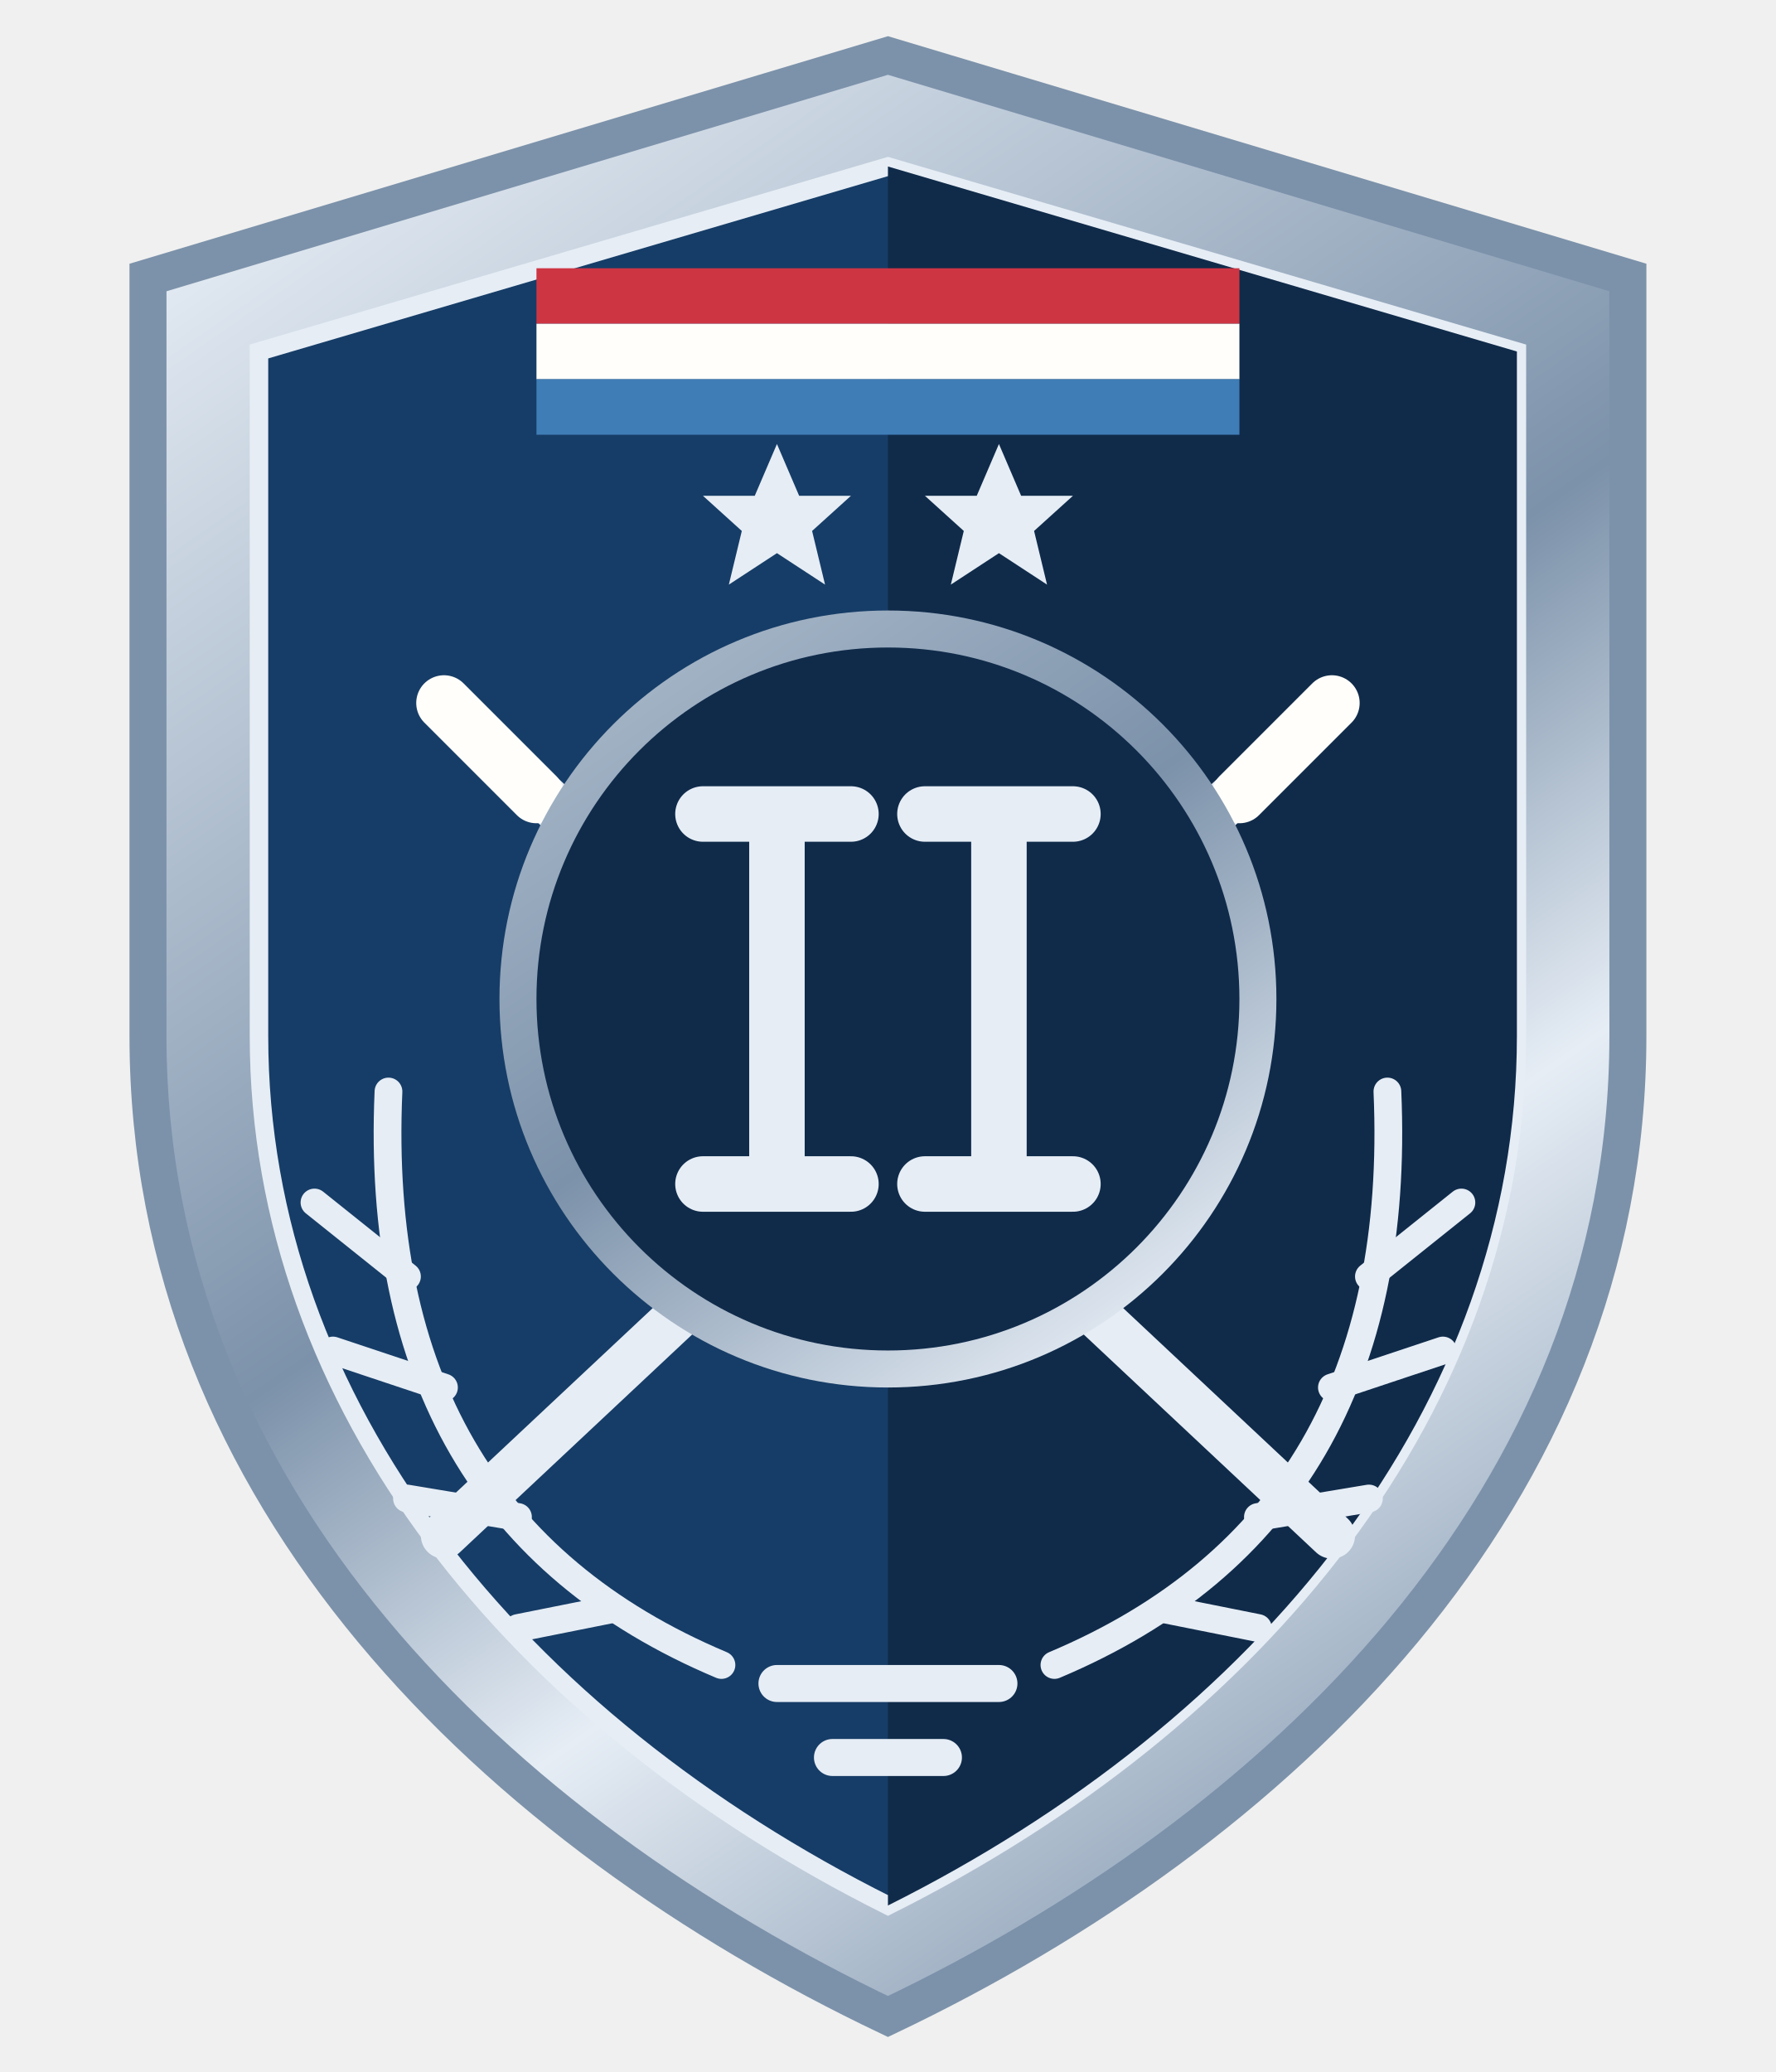
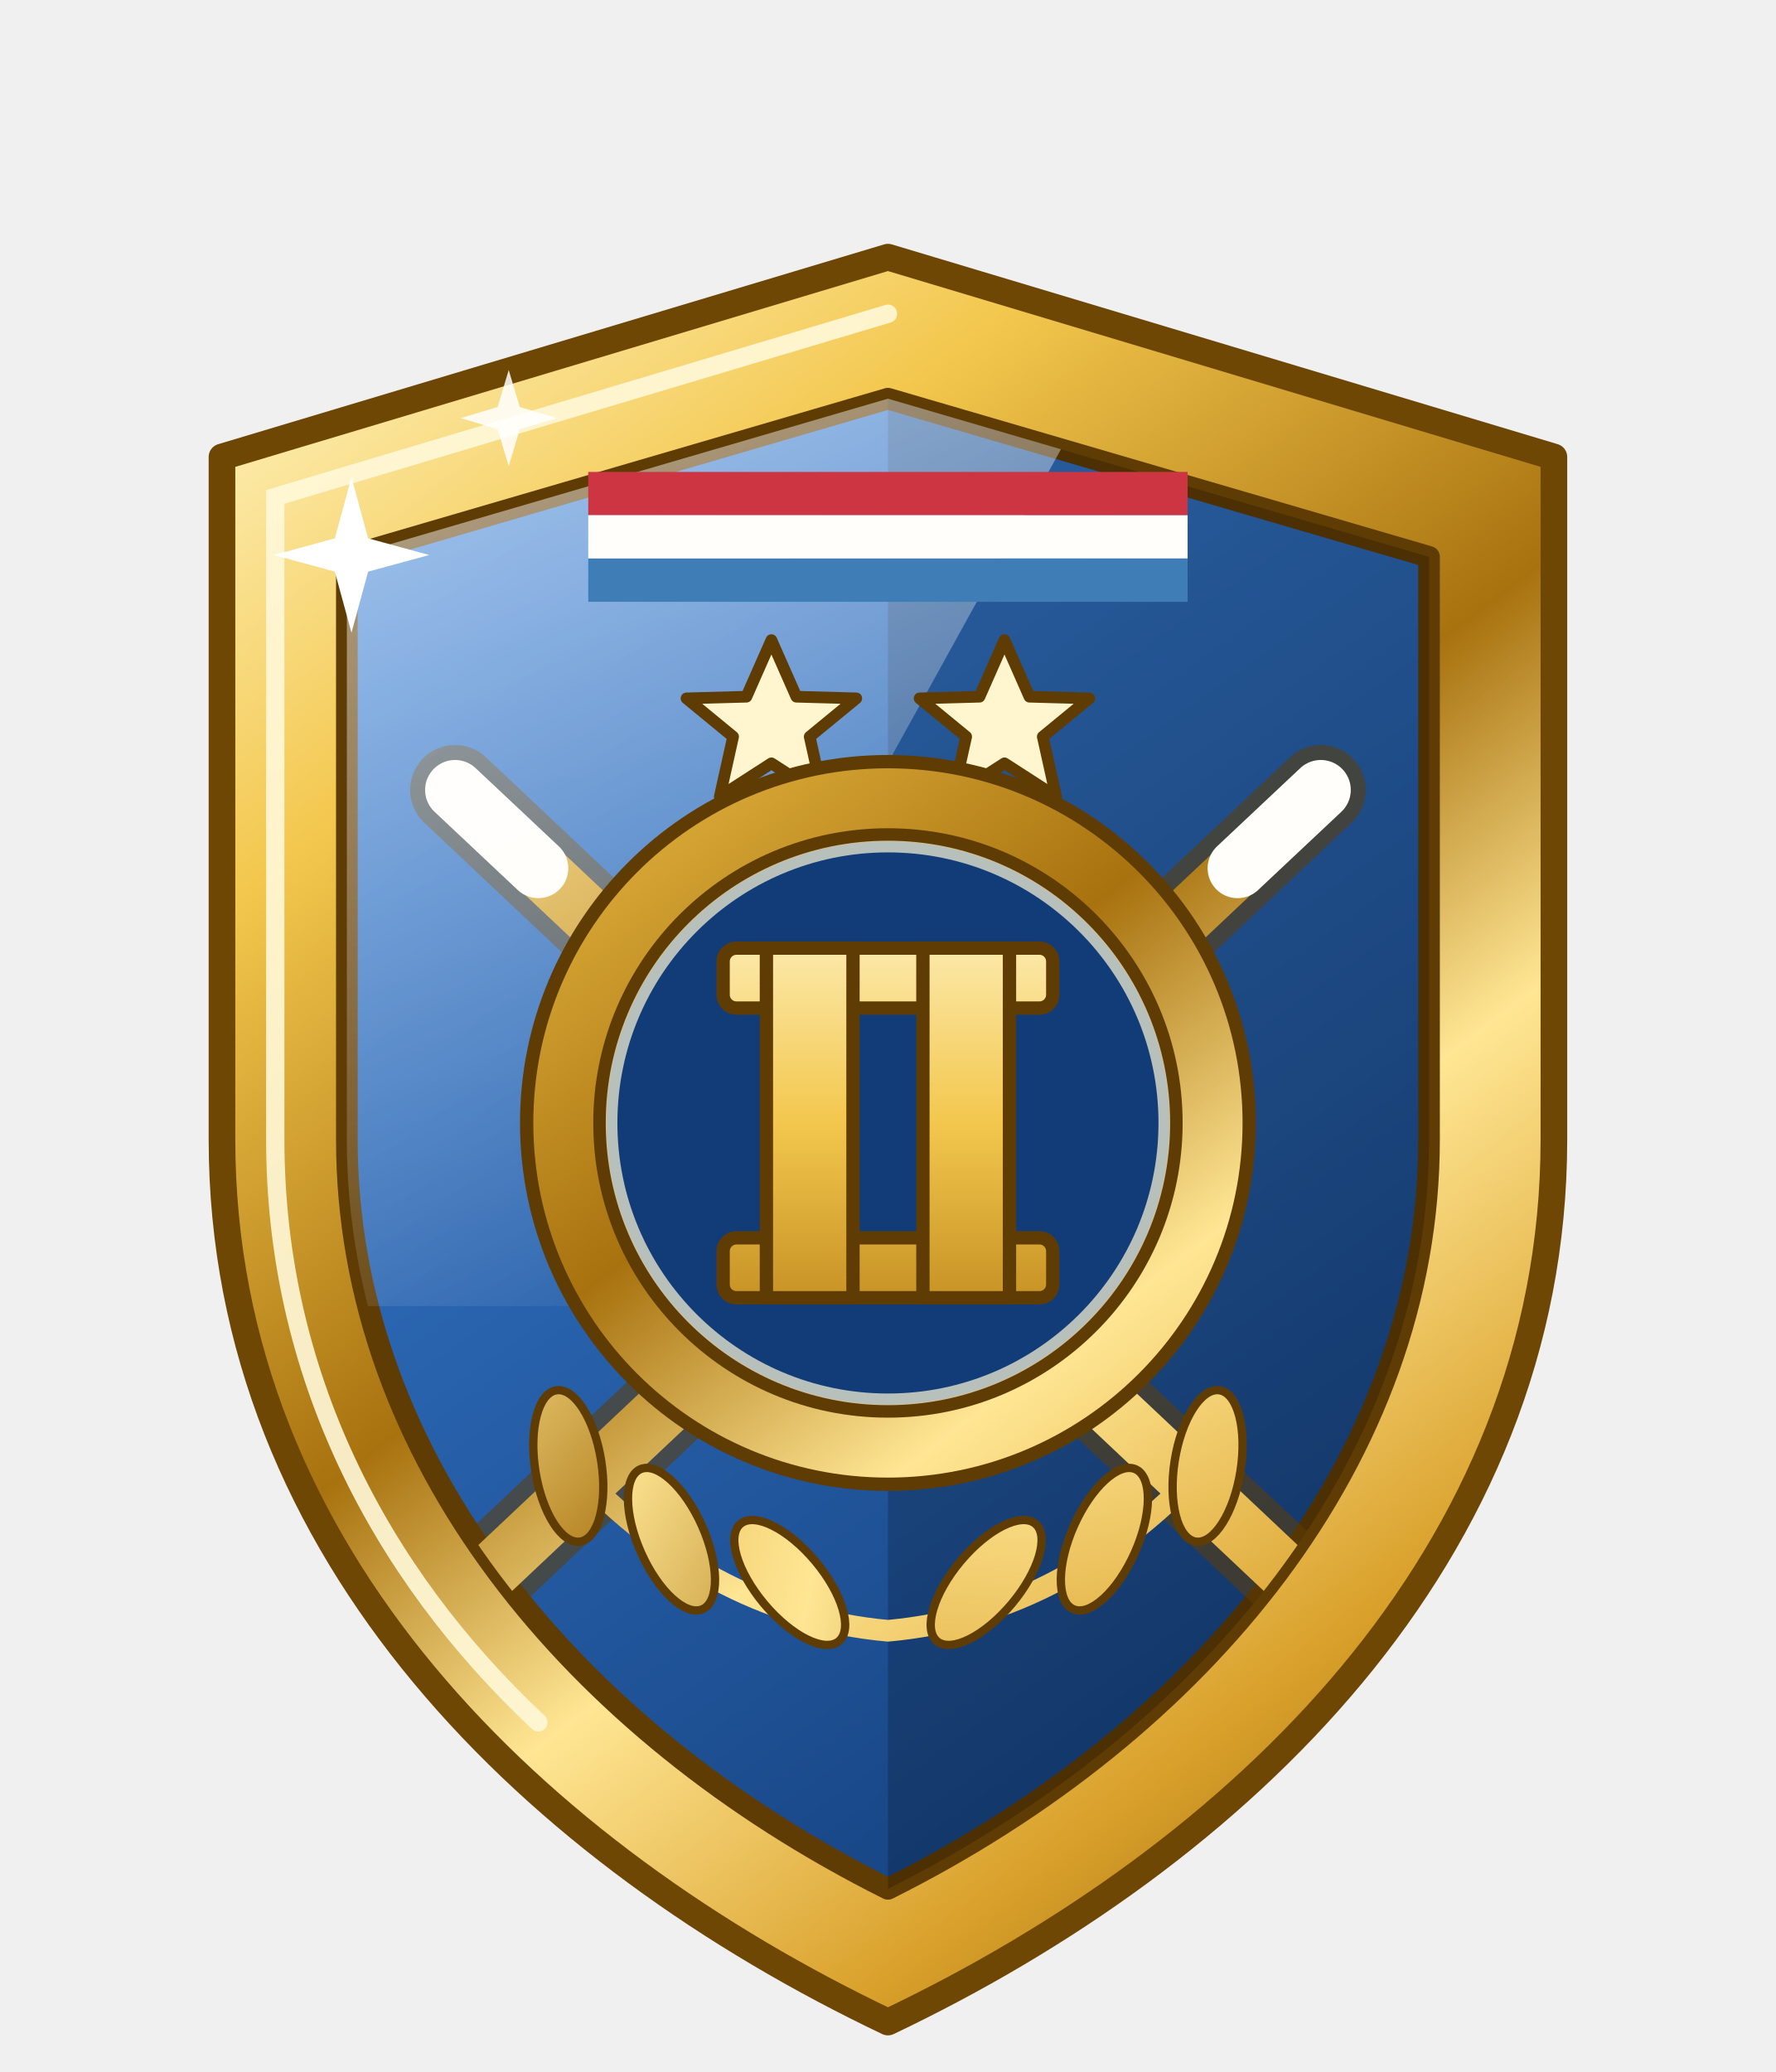
<svg xmlns="http://www.w3.org/2000/svg" viewBox="0 0 96 112" fill="none">
  <defs>
-     <linearGradient id="metal" x1="15" y1="8" x2="80" y2="102" gradientUnits="userSpaceOnUse">
-       <stop stop-color="#e6edf5" />
-       <stop offset=".48" stop-color="#7c92aa" />
-       <stop offset=".7" stop-color="#e6edf5" />
-       <stop offset="1" stop-color="#7c92aa" />
+     <linearGradient id="oro" x1="10" y1="6" x2="86" y2="106" gradientUnits="userSpaceOnUse">
+       <stop stop-color="#fff4c2" />
+       <stop offset=".22" stop-color="#f3c74d" />
+       <stop offset=".47" stop-color="#a8720f" />
+       <stop offset=".63" stop-color="#ffe694" />
+       <stop offset=".82" stop-color="#d9a02a" />
+       <stop offset="1" stop-color="#8a5a08" />
    </linearGradient>
+     <linearGradient id="oro2" x1="0" y1="40" x2="0" y2="70" gradientUnits="userSpaceOnUse">
+       <stop stop-color="#fff6cf" />
+       <stop offset=".5" stop-color="#f3c74d" />
+       <stop offset="1" stop-color="#b47d14" />
+     </linearGradient>
+     <linearGradient id="esmalte" x1="18" y1="14" x2="78" y2="98" gradientUnits="userSpaceOnUse">
+       <stop stop-color="#3b82d9" />
+       <stop offset="1" stop-color="#123c78" />
+     </linearGradient>
+     <linearGradient id="brillo" x1="30" y1="12" x2="52" y2="62" gradientUnits="userSpaceOnUse">
+       <stop stop-color="#fff" stop-opacity=".5" />
+       <stop offset="1" stop-color="#fff" stop-opacity="0" />
+     </linearGradient>
+     <clipPath id="campo">
+       <path d="M48 11.5 80.5 21V56C80.5 75 67 91.5 48 101 29 91.5 15.5 75 15.5 56V21Z" />
+     </clipPath>
  </defs>
-   <path d="M48 3 88 15V56C88 81 69 99 48 109 27 99 8 81 8 56V15Z" fill="url(#metal)" stroke="#7c92aa" stroke-width="2" />
-   <path d="M48 9 82 19V56C82 76 68 93 48 103 28 93 14 76 14 56V19Z" fill="#163d67" stroke="#e6edf5" />
-   <path d="M48 9V103C68 93 82 76 82 56V19Z" fill="#102b4a" />
-   <path d="M29 16H67" stroke="#ce3543" stroke-width="3" />
-   <path d="M29 19H67" stroke="#fffefa" stroke-width="3" />
-   <path d="M29 22H67" stroke="#3f7db6" stroke-width="3" />
-   <g fill="#e6edf5">
-     <path d="M0 -4 1.2 -1.2 4 -1.2 1.9 .7 2.6 3.6 0 1.9 -2.6 3.6 -1.9 .7 -4 -1.2 -1.2 -1.2Z" transform="translate(42.0 28)" />
-     <path d="M0 -4 1.2 -1.2 4 -1.2 1.9 .7 2.6 3.6 0 1.9 -2.6 3.6 -1.9 .7 -4 -1.2 -1.2 -1.2Z" transform="translate(54.0 28)" />
+   <g transform="translate(4.8 11.2) scale(.9)">
+     <path d="M48 3 88 15V56C88 81 69 99 48 109 27 99 8 81 8 56V15Z" fill="url(#oro)" stroke="#6e4705" stroke-width="1.6" stroke-linejoin="round" />
+     <path d="M48 6.4 11.2 17.4V56C11.2 70 17.4 82 27 91" stroke="#fff8d8" stroke-width="1.1" stroke-opacity=".9" stroke-linecap="round" />
+     <path d="M48 11.5 80.5 21V56C80.5 75 67 91.5 48 101 29 91.5 15.5 75 15.5 56V21Z" fill="url(#esmalte)" stroke="#5f3c04" stroke-width="1.3" stroke-linejoin="round" />
+     <g clip-path="url(#campo)">
+       <path d="M48 8V104H90V8Z" fill="#000" fill-opacity=".2" />
+       <path d="M22 35 74 84M74 35 22 84" stroke="#5f3c04" stroke-width="5.4" stroke-linecap="round" stroke-opacity=".55" />
+       <path d="M22 35 74 84M74 35 22 84" stroke="url(#oro)" stroke-width="3.4" stroke-linecap="round" />
+       <path d="M22 35 27 39.7M74 35 69 39.7" stroke="#fffefa" stroke-width="3.6" stroke-linecap="round" />
+       <path d="M12 8H62L30 66H12Z" fill="url(#brillo)" />
+     </g>
+     <path d="M30 17.2H66" stroke="#ce3543" stroke-width="2.6" />
+     <path d="M30 19.8H66" stroke="#fffefa" stroke-width="2.6" />
+     <path d="M30 22.4H66" stroke="#3f7db6" stroke-width="2.6" />
+     <g fill="url(#oro2)" stroke="#5f3c04" stroke-width=".7" stroke-linejoin="round">
+       <path d="M0-5 1.5-1.6 5.1-1.5 2.3.8 3.1 4.4 0 2.4-3.1 4.4-2.3.8-5.1-1.5-1.5-1.6Z" transform="translate(41 31)" />
+       <path d="M0-5 1.5-1.6 5.1-1.5 2.3.8 3.1 4.4 0 2.4-3.1 4.4-2.3.8-5.1-1.5-1.5-1.6Z" transform="translate(55 31)" />
+     </g>
+     <g fill="url(#oro)" stroke="#5f3c04" stroke-width=".5">
+       <path d="M48 85.5 Q37 84.5 28.5 75M48 85.5 Q59 84.5 67.5 75" fill="none" stroke="url(#oro)" stroke-width="1.3" stroke-linecap="round" />
+       <ellipse cx="42.1" cy="82.6" rx="2" ry="4.6" transform="rotate(-220 42.1 82.6)" />
+       <ellipse cx="35.0" cy="80.0" rx="2" ry="4.6" transform="rotate(-204 35.0 80.0)" />
+       <ellipse cx="28.8" cy="75.6" rx="2" ry="4.6" transform="rotate(-189 28.8 75.6)" />
+       <ellipse cx="53.9" cy="82.6" rx="2" ry="4.6" transform="rotate(-320 53.9 82.6)" />
+       <ellipse cx="61.0" cy="80.0" rx="2" ry="4.6" transform="rotate(-336 61.0 80.0)" />
+       <ellipse cx="67.2" cy="75.6" rx="2" ry="4.6" transform="rotate(-351 67.2 75.6)" />
+     </g>
+     <circle cx="48" cy="55" r="19.5" fill="#123c78" stroke="#5f3c04" stroke-width="5.2" />
+     <circle cx="48" cy="55" r="19.5" fill="none" stroke="url(#oro)" stroke-width="3.6" />
+     <circle cx="48" cy="55" r="16.6" fill="none" stroke="#fff8d8" stroke-width=".7" stroke-opacity=".7" />
+     <g fill="url(#oro2)" stroke="#5f3c04" stroke-width=".8" stroke-linejoin="round">
+       <rect x="38.1" y="44.5" width="19.8" height="3.6" rx=".8" />
+       <rect x="38.1" y="61.9" width="19.8" height="3.6" rx=".8" />
+       <rect x="40.7" y="44.5" width="5.2" height="21" />
+       <rect x="50.1" y="44.5" width="5.2" height="21" />
+     </g>
  </g>
-   <path d="M24 38 72 83M72 38 24 83" stroke="#e6edf5" stroke-width="2.5" stroke-linecap="round" />
-   <path d="M24 38 29 43M72 38 67 43" stroke="#fffefa" stroke-width="3" stroke-linecap="round" />
-   <circle cx="48" cy="54" r="20" fill="#102b4a" stroke="url(#metal)" stroke-width="2" />
-   <path d="M42 44V64M38 44H46M38 64H46M54 44V64M50 44H58M50 64H58" stroke="#e6edf5" stroke-width="3" stroke-linecap="round" stroke-linejoin="round" />
-   <g stroke="#e6edf5" stroke-width="1.5" stroke-linecap="round">
-     <path d="M21 59Q20 82 39 90M75 59Q76 82 57 90" />
-     <path d="m22 69-5-4m7 10-6-2m10 9-6-1m11 6-5 1m46-19 5-4m-7 10 6-2m-10 9 6-1m-11 6 5 1" />
+   <g fill="#fff">
+     <path d="M0-4.2.9-.9 4.2 0 .9.9 0 4.2-.9.9-4.2 0-.9-.9Z" transform="translate(19 30)" />
+     <path d="M0-2.6.6-.6 2.6 0 .6.6 0 2.6-.6.6-2.6 0-.6-.6Z" transform="translate(27.5 22.6)" fill-opacity=".85" />
  </g>
-   <path d="M42 91H54M45 95H51" stroke="#e6edf5" stroke-width="2" stroke-linecap="round" />
</svg>
